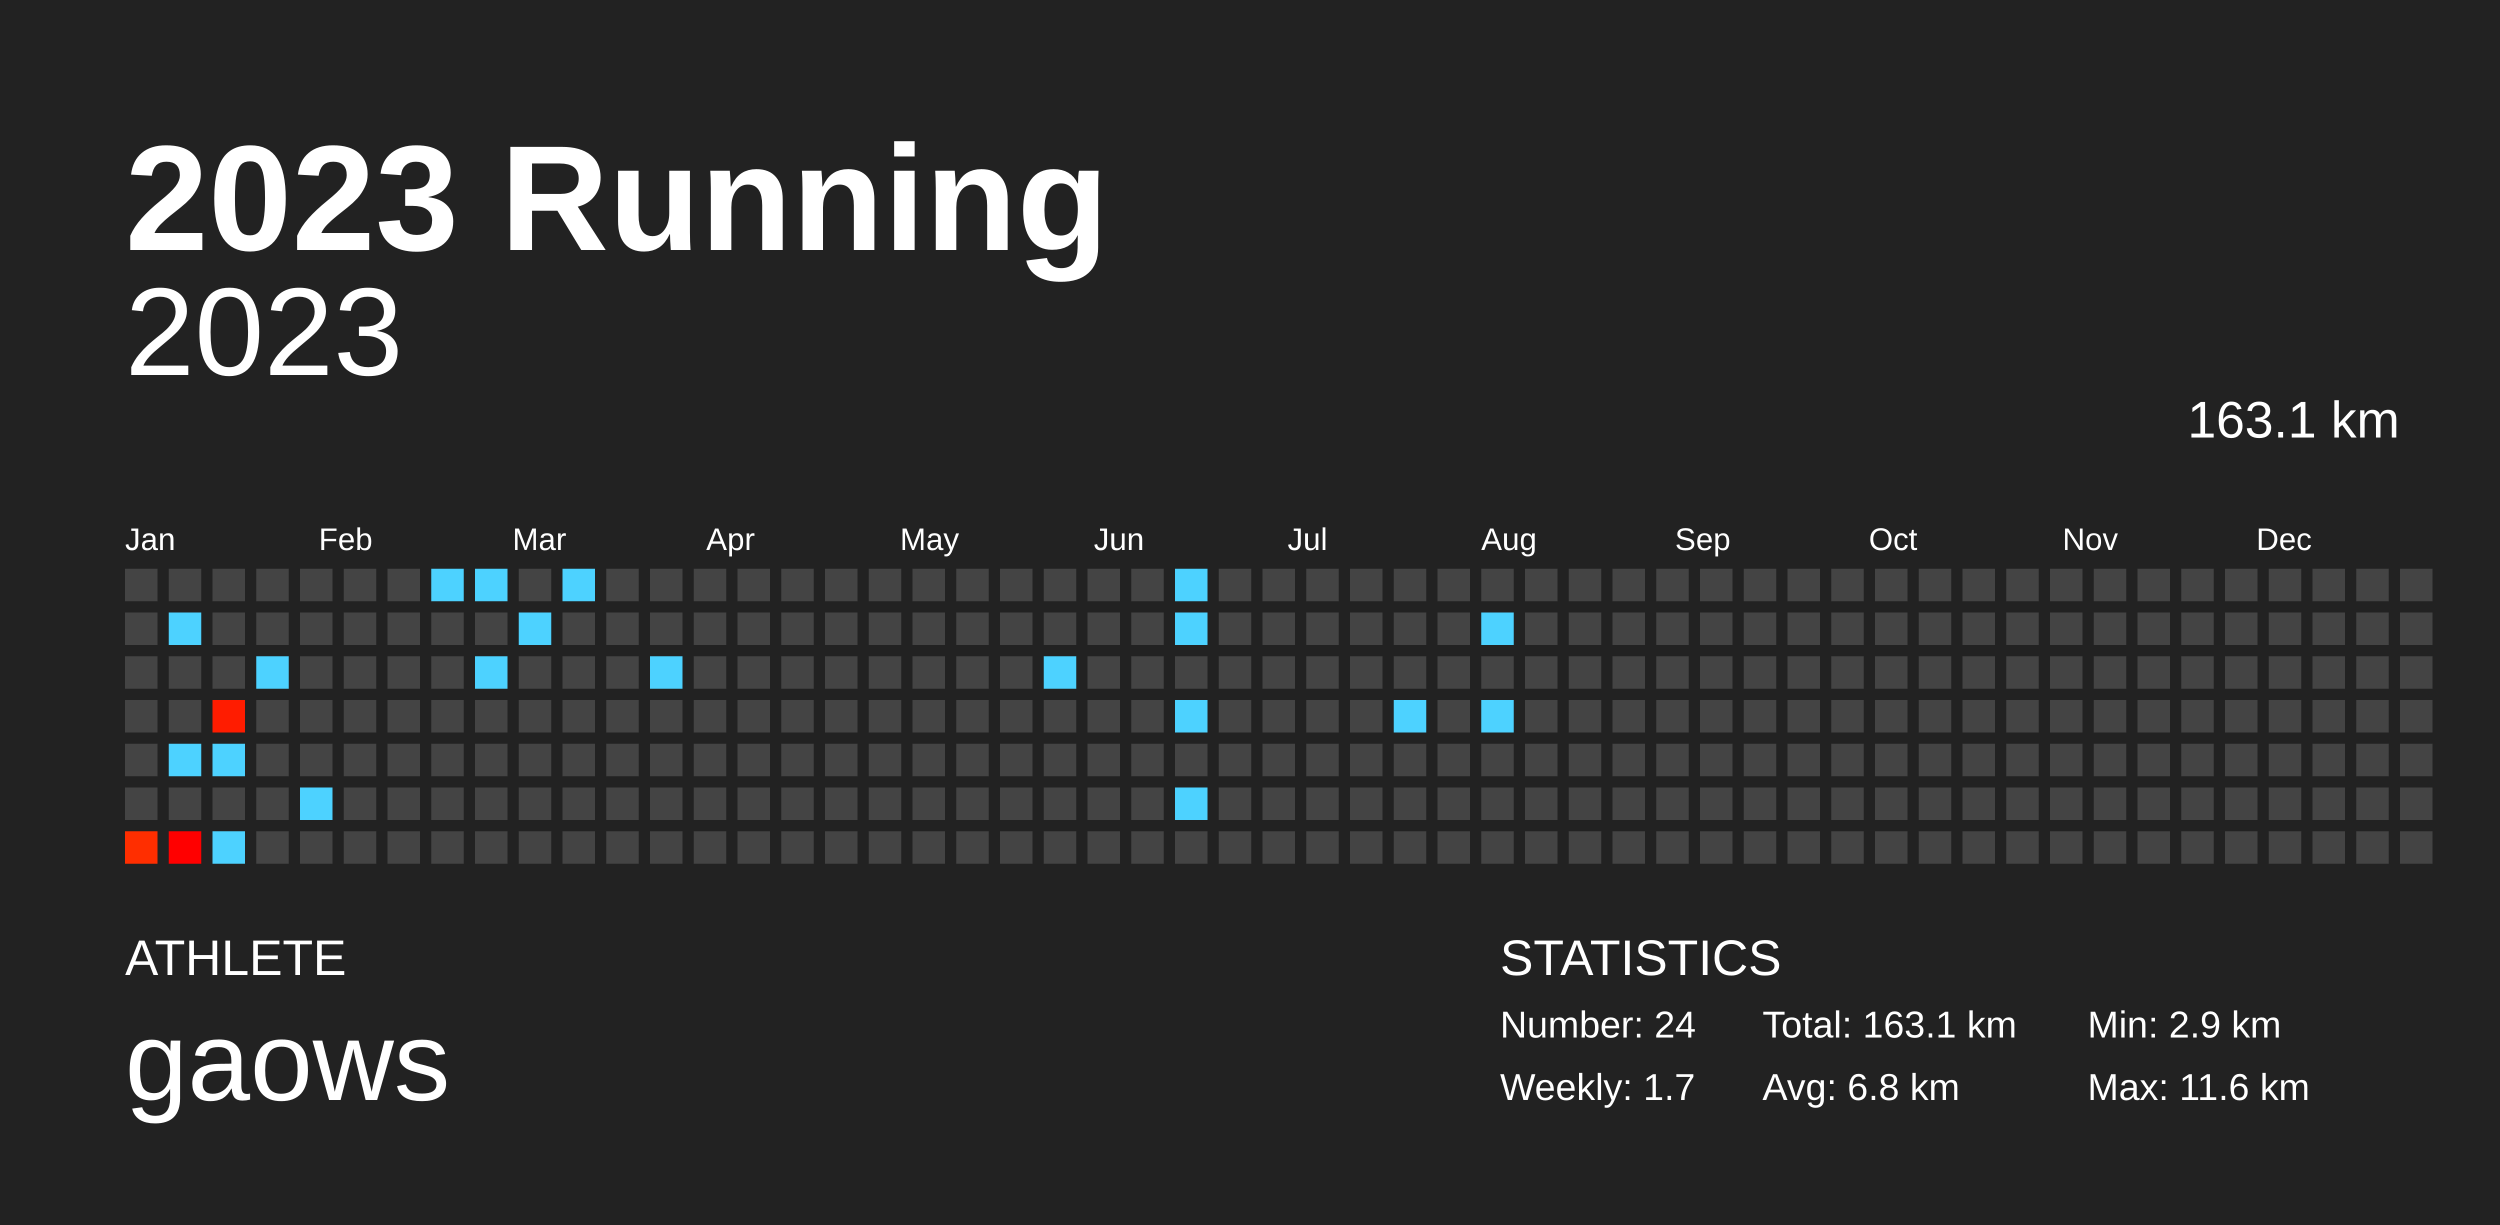
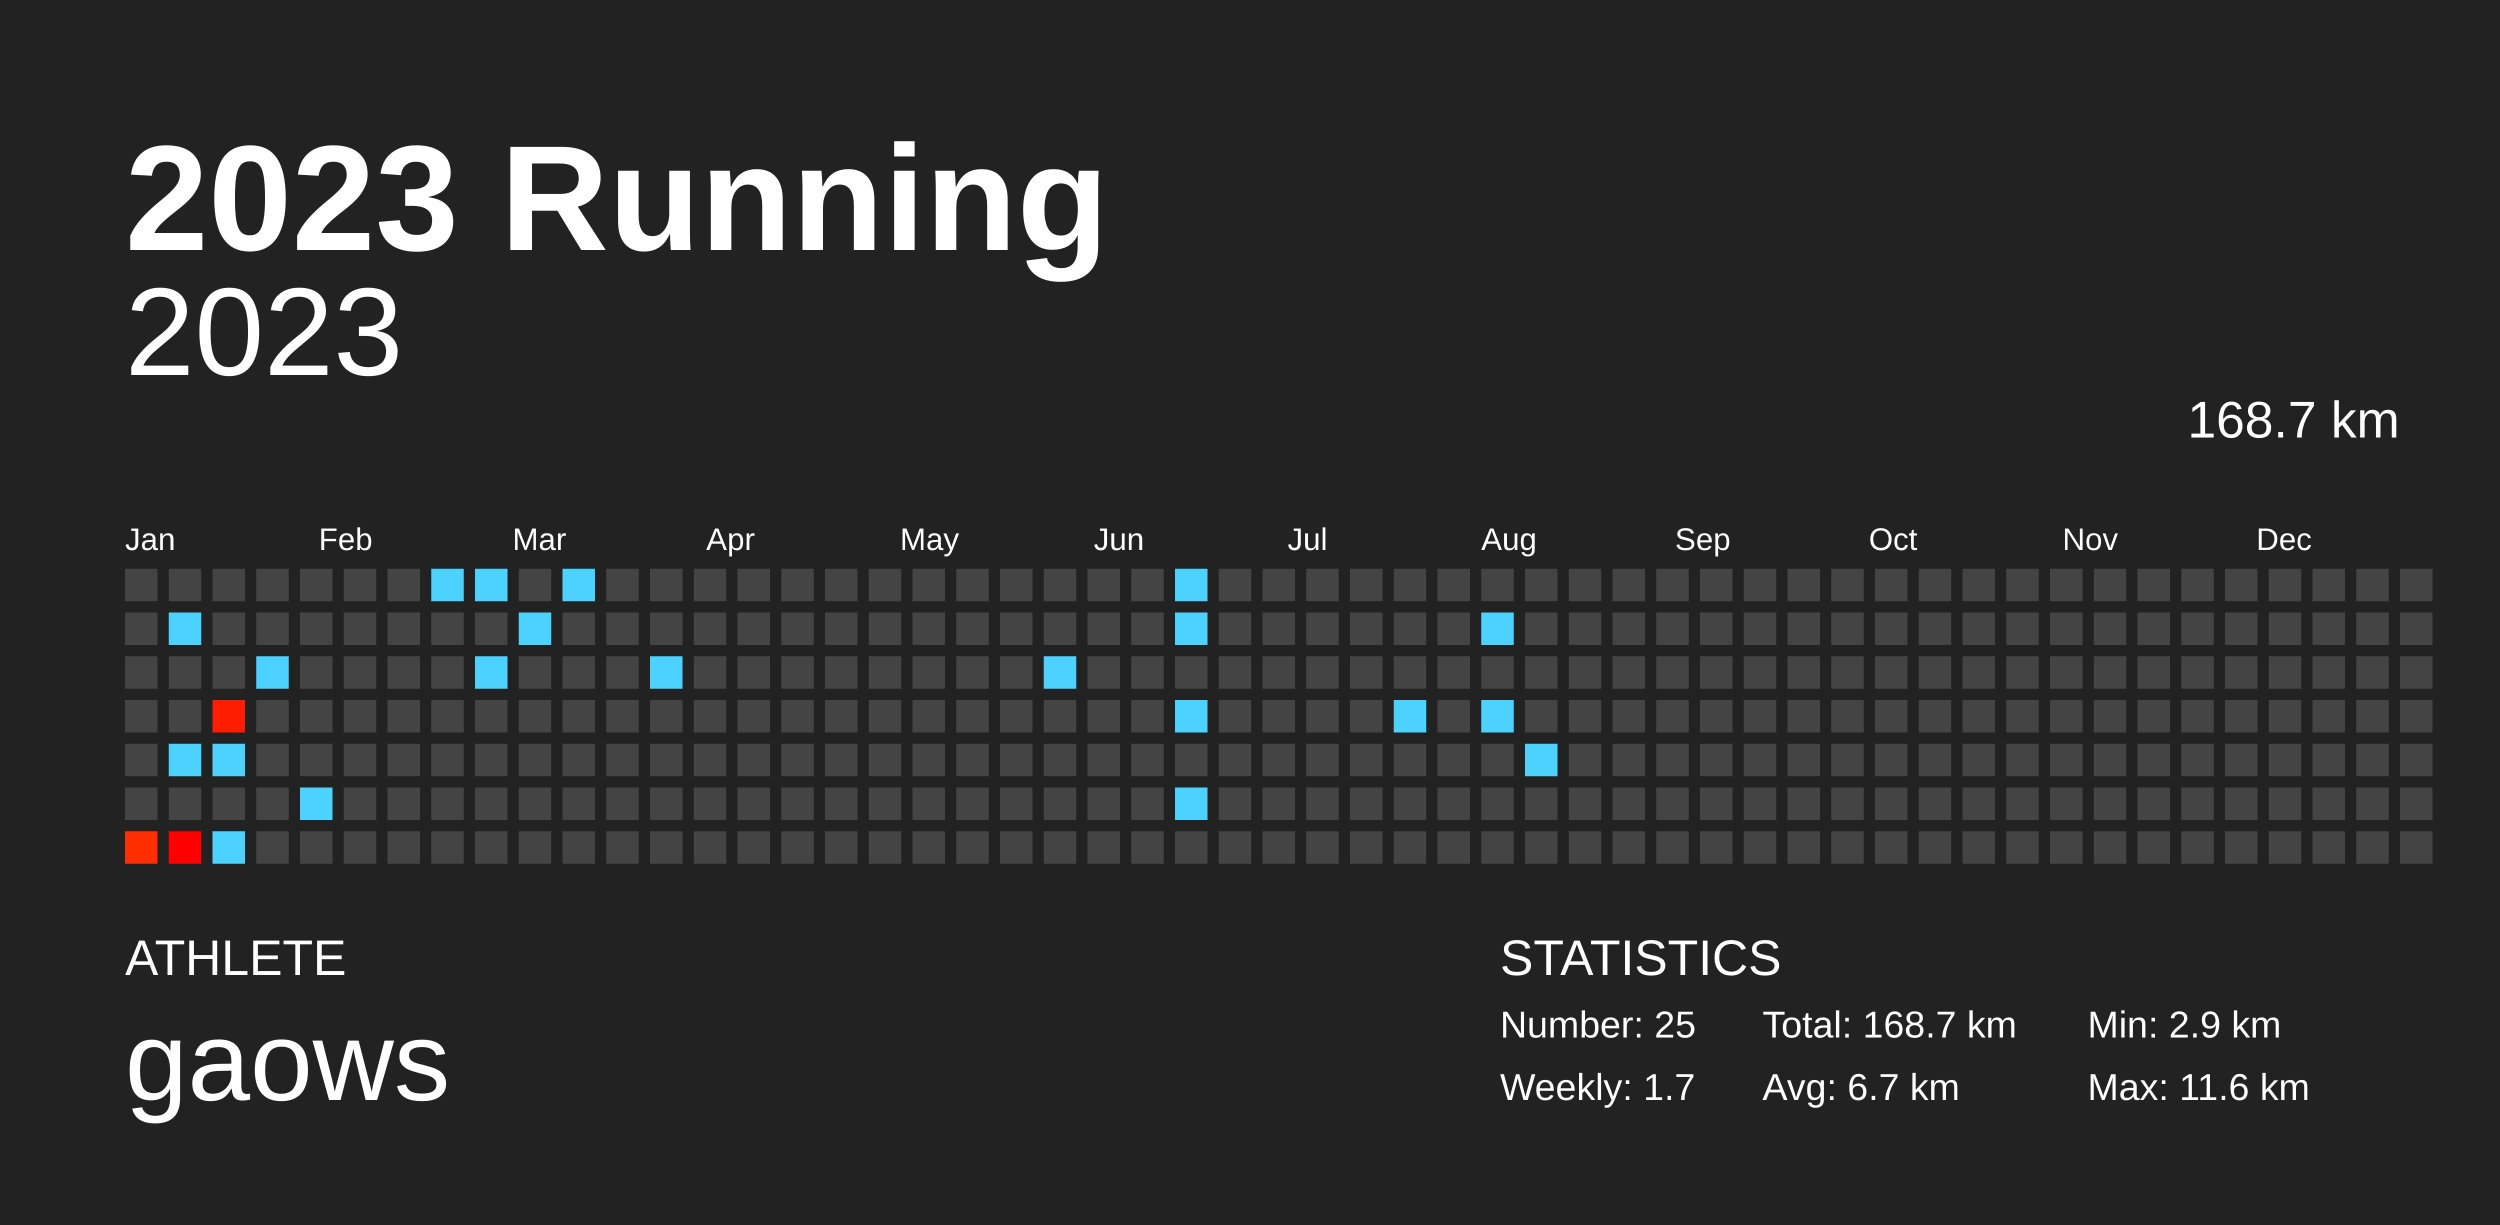
<svg xmlns="http://www.w3.org/2000/svg" baseProfile="full" height="98mm" version="1.1" viewBox="0,0,200,98" width="200mm">
  <defs />
  <rect fill="#222222" height="98" width="200" x="0" y="0" />
  <text fill="#FFFFFF" style="font-size:12px; font-family:Arial; font-weight:bold;" x="10" y="20">2023 Running</text>
  <text fill="#FFFFFF" style="font-size:4px; font-family:Arial" x="10" y="78">ATHLETE</text>
  <text fill="#FFFFFF" style="font-size:9px; font-family:Arial" x="10" y="88">gaows</text>
  <text fill="#FFFFFF" style="font-size:4px; font-family:Arial" x="120" y="78">STATISTICS</text>
-   <text fill="#FFFFFF" style="font-size:3px; font-family:Arial" x="120" y="83">Number: 24</text>
+   <text fill="#FFFFFF" style="font-size:3px; font-family:Arial" x="120" y="83">Number: 25</text>
  <text fill="#FFFFFF" style="font-size:3px; font-family:Arial" x="120" y="88">Weekly: 1.7</text>
-   <text fill="#FFFFFF" style="font-size:3px; font-family:Arial" x="141" y="83">Total: 163.1 km</text>
-   <text fill="#FFFFFF" style="font-size:3px; font-family:Arial" x="141" y="88">Avg: 6.8 km</text>
+   <text fill="#FFFFFF" style="font-size:3px; font-family:Arial" x="141" y="83">Total: 168.7 km</text>
+   <text fill="#FFFFFF" style="font-size:3px; font-family:Arial" x="141" y="88">Avg: 6.7 km</text>
  <text fill="#FFFFFF" style="font-size:3px; font-family:Arial" x="167" y="83">Min: 2.9 km</text>
  <text fill="#FFFFFF" style="font-size:3px; font-family:Arial" x="167" y="88">Max: 11.6 km</text>
  <text alignment-baseline="hanging" fill="#FFFFFF" style="font-size:10.0px; font-family:Arial;" x="10" y="30">2023</text>
-   <text alignment-baseline="hanging" fill="#FFFFFF" style="font-size:4.125px; font-family:Arial;" x="175" y="35">163.1 km</text>
+   <text alignment-baseline="hanging" fill="#FFFFFF" style="font-size:4.125px; font-family:Arial;" x="175" y="35">168.7 km</text>
  <text fill="#FFFFFF" style="font-size:2.5px; font-family:Arial" x="10.0" y="44">Jan</text>
  <text fill="#FFFFFF" style="font-size:2.5px; font-family:Arial" x="25.5" y="44">Feb</text>
  <text fill="#FFFFFF" style="font-size:2.5px; font-family:Arial" x="41.0" y="44">Mar</text>
  <text fill="#FFFFFF" style="font-size:2.5px; font-family:Arial" x="56.5" y="44">Apr</text>
  <text fill="#FFFFFF" style="font-size:2.5px; font-family:Arial" x="72.0" y="44">May</text>
  <text fill="#FFFFFF" style="font-size:2.5px; font-family:Arial" x="87.5" y="44">Jun</text>
  <text fill="#FFFFFF" style="font-size:2.5px; font-family:Arial" x="103.0" y="44">Jul</text>
  <text fill="#FFFFFF" style="font-size:2.5px; font-family:Arial" x="118.5" y="44">Aug</text>
  <text fill="#FFFFFF" style="font-size:2.5px; font-family:Arial" x="134.0" y="44">Sep</text>
  <text fill="#FFFFFF" style="font-size:2.5px; font-family:Arial" x="149.5" y="44">Oct</text>
  <text fill="#FFFFFF" style="font-size:2.5px; font-family:Arial" x="165.0" y="44">Nov</text>
  <text fill="#FFFFFF" style="font-size:2.5px; font-family:Arial" x="180.5" y="44">Dec</text>
  <rect fill="#444444" height="2.6" width="2.6" x="10.0" y="45.5" />
  <rect fill="#444444" height="2.6" width="2.6" x="10.0" y="49.0" />
  <rect fill="#444444" height="2.6" width="2.6" x="10.0" y="52.5" />
  <rect fill="#444444" height="2.6" width="2.6" x="10.0" y="56.0" />
  <rect fill="#444444" height="2.6" width="2.6" x="10.0" y="59.5" />
  <rect fill="#444444" height="2.6" width="2.6" x="10.0" y="63.0" />
  <rect fill="#ff2e00" height="2.6" width="2.6" x="10.0" y="66.5" />
  <rect fill="#444444" height="2.6" width="2.6" x="13.5" y="45.5" />
  <rect fill="#4dd2ff" height="2.6" width="2.6" x="13.5" y="49.0" />
  <rect fill="#444444" height="2.6" width="2.6" x="13.5" y="52.5" />
  <rect fill="#444444" height="2.6" width="2.6" x="13.5" y="56.0" />
  <rect fill="#4dd2ff" height="2.6" width="2.6" x="13.5" y="59.5" />
  <rect fill="#444444" height="2.6" width="2.6" x="13.5" y="63.0" />
  <rect fill="#ff0000" height="2.6" width="2.6" x="13.5" y="66.5" />
  <rect fill="#444444" height="2.6" width="2.6" x="17.0" y="45.5" />
  <rect fill="#444444" height="2.6" width="2.6" x="17.0" y="49.0" />
  <rect fill="#444444" height="2.6" width="2.6" x="17.0" y="52.5" />
  <rect fill="#ff1c00" height="2.6" width="2.6" x="17.0" y="56.0" />
  <rect fill="#4dd2ff" height="2.6" width="2.6" x="17.0" y="59.5" />
  <rect fill="#444444" height="2.6" width="2.6" x="17.0" y="63.0" />
  <rect fill="#4dd2ff" height="2.6" width="2.6" x="17.0" y="66.5" />
  <rect fill="#444444" height="2.6" width="2.6" x="20.5" y="45.5" />
  <rect fill="#444444" height="2.6" width="2.6" x="20.5" y="49.0" />
  <rect fill="#4dd2ff" height="2.6" width="2.6" x="20.5" y="52.5" />
  <rect fill="#444444" height="2.6" width="2.6" x="20.5" y="56.0" />
  <rect fill="#444444" height="2.6" width="2.6" x="20.5" y="59.5" />
  <rect fill="#444444" height="2.6" width="2.6" x="20.5" y="63.0" />
  <rect fill="#444444" height="2.6" width="2.6" x="20.5" y="66.5" />
  <rect fill="#444444" height="2.6" width="2.6" x="24.0" y="45.5" />
  <rect fill="#444444" height="2.6" width="2.6" x="24.0" y="49.0" />
  <rect fill="#444444" height="2.6" width="2.6" x="24.0" y="52.5" />
  <rect fill="#444444" height="2.6" width="2.6" x="24.0" y="56.0" />
  <rect fill="#444444" height="2.6" width="2.6" x="24.0" y="59.5" />
  <rect fill="#4dd2ff" height="2.6" width="2.6" x="24.0" y="63.0" />
  <rect fill="#444444" height="2.6" width="2.6" x="24.0" y="66.5" />
  <rect fill="#444444" height="2.6" width="2.6" x="27.5" y="45.5" />
  <rect fill="#444444" height="2.6" width="2.6" x="27.5" y="49.0" />
  <rect fill="#444444" height="2.6" width="2.6" x="27.5" y="52.5" />
  <rect fill="#444444" height="2.6" width="2.6" x="27.5" y="56.0" />
  <rect fill="#444444" height="2.6" width="2.6" x="27.5" y="59.5" />
  <rect fill="#444444" height="2.6" width="2.6" x="27.5" y="63.0" />
  <rect fill="#444444" height="2.6" width="2.6" x="27.5" y="66.5" />
  <rect fill="#444444" height="2.6" width="2.6" x="31.0" y="45.5" />
  <rect fill="#444444" height="2.6" width="2.6" x="31.0" y="49.0" />
  <rect fill="#444444" height="2.6" width="2.6" x="31.0" y="52.5" />
  <rect fill="#444444" height="2.6" width="2.6" x="31.0" y="56.0" />
  <rect fill="#444444" height="2.6" width="2.6" x="31.0" y="59.5" />
  <rect fill="#444444" height="2.6" width="2.6" x="31.0" y="63.0" />
  <rect fill="#444444" height="2.6" width="2.6" x="31.0" y="66.5" />
  <rect fill="#4dd2ff" height="2.6" width="2.6" x="34.5" y="45.5" />
  <rect fill="#444444" height="2.6" width="2.6" x="34.5" y="49.0" />
  <rect fill="#444444" height="2.6" width="2.6" x="34.5" y="52.5" />
  <rect fill="#444444" height="2.6" width="2.6" x="34.5" y="56.0" />
  <rect fill="#444444" height="2.6" width="2.6" x="34.5" y="59.5" />
  <rect fill="#444444" height="2.6" width="2.6" x="34.5" y="63.0" />
  <rect fill="#444444" height="2.6" width="2.6" x="34.5" y="66.5" />
  <rect fill="#4dd2ff" height="2.6" width="2.6" x="38.0" y="45.5" />
  <rect fill="#444444" height="2.6" width="2.6" x="38.0" y="49.0" />
  <rect fill="#4dd2ff" height="2.6" width="2.6" x="38.0" y="52.5" />
  <rect fill="#444444" height="2.6" width="2.6" x="38.0" y="56.0" />
  <rect fill="#444444" height="2.6" width="2.6" x="38.0" y="59.5" />
  <rect fill="#444444" height="2.6" width="2.6" x="38.0" y="63.0" />
  <rect fill="#444444" height="2.6" width="2.6" x="38.0" y="66.5" />
  <rect fill="#444444" height="2.6" width="2.6" x="41.5" y="45.5" />
  <rect fill="#4dd2ff" height="2.6" width="2.6" x="41.5" y="49.0" />
  <rect fill="#444444" height="2.6" width="2.6" x="41.5" y="52.5" />
  <rect fill="#444444" height="2.6" width="2.6" x="41.5" y="56.0" />
  <rect fill="#444444" height="2.6" width="2.6" x="41.5" y="59.5" />
  <rect fill="#444444" height="2.6" width="2.6" x="41.5" y="63.0" />
  <rect fill="#444444" height="2.6" width="2.6" x="41.5" y="66.5" />
  <rect fill="#4dd2ff" height="2.6" width="2.6" x="45.0" y="45.5" />
  <rect fill="#444444" height="2.6" width="2.6" x="45.0" y="49.0" />
  <rect fill="#444444" height="2.6" width="2.6" x="45.0" y="52.5" />
  <rect fill="#444444" height="2.6" width="2.6" x="45.0" y="56.0" />
  <rect fill="#444444" height="2.6" width="2.6" x="45.0" y="59.5" />
  <rect fill="#444444" height="2.6" width="2.6" x="45.0" y="63.0" />
  <rect fill="#444444" height="2.6" width="2.6" x="45.0" y="66.5" />
  <rect fill="#444444" height="2.6" width="2.6" x="48.5" y="45.5" />
  <rect fill="#444444" height="2.6" width="2.6" x="48.5" y="49.0" />
  <rect fill="#444444" height="2.6" width="2.6" x="48.5" y="52.5" />
  <rect fill="#444444" height="2.6" width="2.6" x="48.5" y="56.0" />
  <rect fill="#444444" height="2.6" width="2.6" x="48.5" y="59.5" />
  <rect fill="#444444" height="2.6" width="2.6" x="48.5" y="63.0" />
  <rect fill="#444444" height="2.6" width="2.6" x="48.5" y="66.5" />
  <rect fill="#444444" height="2.6" width="2.6" x="52.0" y="45.5" />
  <rect fill="#444444" height="2.6" width="2.6" x="52.0" y="49.0" />
  <rect fill="#4dd2ff" height="2.6" width="2.6" x="52.0" y="52.5" />
  <rect fill="#444444" height="2.6" width="2.6" x="52.0" y="56.0" />
  <rect fill="#444444" height="2.6" width="2.6" x="52.0" y="59.5" />
  <rect fill="#444444" height="2.6" width="2.6" x="52.0" y="63.0" />
  <rect fill="#444444" height="2.6" width="2.6" x="52.0" y="66.5" />
  <rect fill="#444444" height="2.6" width="2.6" x="55.5" y="45.5" />
  <rect fill="#444444" height="2.6" width="2.6" x="55.5" y="49.0" />
  <rect fill="#444444" height="2.6" width="2.6" x="55.5" y="52.5" />
  <rect fill="#444444" height="2.6" width="2.6" x="55.5" y="56.0" />
  <rect fill="#444444" height="2.6" width="2.6" x="55.5" y="59.5" />
  <rect fill="#444444" height="2.6" width="2.6" x="55.5" y="63.0" />
  <rect fill="#444444" height="2.6" width="2.6" x="55.5" y="66.5" />
  <rect fill="#444444" height="2.6" width="2.6" x="59.0" y="45.5" />
  <rect fill="#444444" height="2.6" width="2.6" x="59.0" y="49.0" />
  <rect fill="#444444" height="2.6" width="2.6" x="59.0" y="52.5" />
  <rect fill="#444444" height="2.6" width="2.6" x="59.0" y="56.0" />
  <rect fill="#444444" height="2.6" width="2.6" x="59.0" y="59.5" />
  <rect fill="#444444" height="2.6" width="2.6" x="59.0" y="63.0" />
  <rect fill="#444444" height="2.6" width="2.6" x="59.0" y="66.5" />
  <rect fill="#444444" height="2.6" width="2.6" x="62.5" y="45.5" />
  <rect fill="#444444" height="2.6" width="2.6" x="62.5" y="49.0" />
  <rect fill="#444444" height="2.6" width="2.6" x="62.5" y="52.5" />
  <rect fill="#444444" height="2.6" width="2.6" x="62.5" y="56.0" />
  <rect fill="#444444" height="2.6" width="2.6" x="62.5" y="59.5" />
  <rect fill="#444444" height="2.6" width="2.6" x="62.5" y="63.0" />
  <rect fill="#444444" height="2.6" width="2.6" x="62.5" y="66.5" />
  <rect fill="#444444" height="2.6" width="2.6" x="66.0" y="45.5" />
  <rect fill="#444444" height="2.6" width="2.6" x="66.0" y="49.0" />
  <rect fill="#444444" height="2.6" width="2.6" x="66.0" y="52.5" />
  <rect fill="#444444" height="2.6" width="2.6" x="66.0" y="56.0" />
  <rect fill="#444444" height="2.6" width="2.6" x="66.0" y="59.5" />
  <rect fill="#444444" height="2.6" width="2.6" x="66.0" y="63.0" />
  <rect fill="#444444" height="2.6" width="2.6" x="66.0" y="66.5" />
  <rect fill="#444444" height="2.6" width="2.6" x="69.5" y="45.5" />
  <rect fill="#444444" height="2.6" width="2.6" x="69.5" y="49.0" />
  <rect fill="#444444" height="2.6" width="2.6" x="69.5" y="52.5" />
  <rect fill="#444444" height="2.6" width="2.6" x="69.5" y="56.0" />
  <rect fill="#444444" height="2.6" width="2.6" x="69.5" y="59.5" />
  <rect fill="#444444" height="2.6" width="2.6" x="69.5" y="63.0" />
  <rect fill="#444444" height="2.6" width="2.6" x="69.5" y="66.5" />
  <rect fill="#444444" height="2.6" width="2.6" x="73.0" y="45.5" />
  <rect fill="#444444" height="2.6" width="2.6" x="73.0" y="49.0" />
  <rect fill="#444444" height="2.6" width="2.6" x="73.0" y="52.5" />
  <rect fill="#444444" height="2.6" width="2.6" x="73.0" y="56.0" />
  <rect fill="#444444" height="2.6" width="2.6" x="73.0" y="59.5" />
  <rect fill="#444444" height="2.6" width="2.6" x="73.0" y="63.0" />
  <rect fill="#444444" height="2.6" width="2.6" x="73.0" y="66.5" />
  <rect fill="#444444" height="2.6" width="2.6" x="76.5" y="45.5" />
  <rect fill="#444444" height="2.6" width="2.6" x="76.5" y="49.0" />
  <rect fill="#444444" height="2.6" width="2.6" x="76.5" y="52.5" />
  <rect fill="#444444" height="2.6" width="2.6" x="76.5" y="56.0" />
  <rect fill="#444444" height="2.6" width="2.6" x="76.5" y="59.5" />
  <rect fill="#444444" height="2.6" width="2.6" x="76.5" y="63.0" />
  <rect fill="#444444" height="2.6" width="2.6" x="76.5" y="66.5" />
  <rect fill="#444444" height="2.6" width="2.6" x="80.0" y="45.5" />
  <rect fill="#444444" height="2.6" width="2.6" x="80.0" y="49.0" />
  <rect fill="#444444" height="2.6" width="2.6" x="80.0" y="52.5" />
  <rect fill="#444444" height="2.6" width="2.6" x="80.0" y="56.0" />
  <rect fill="#444444" height="2.6" width="2.6" x="80.0" y="59.5" />
  <rect fill="#444444" height="2.6" width="2.6" x="80.0" y="63.0" />
  <rect fill="#444444" height="2.6" width="2.6" x="80.0" y="66.5" />
  <rect fill="#444444" height="2.6" width="2.6" x="83.5" y="45.5" />
  <rect fill="#444444" height="2.6" width="2.6" x="83.5" y="49.0" />
  <rect fill="#4dd2ff" height="2.6" width="2.6" x="83.5" y="52.5" />
  <rect fill="#444444" height="2.6" width="2.6" x="83.5" y="56.0" />
  <rect fill="#444444" height="2.6" width="2.6" x="83.5" y="59.5" />
  <rect fill="#444444" height="2.6" width="2.6" x="83.5" y="63.0" />
  <rect fill="#444444" height="2.6" width="2.6" x="83.5" y="66.5" />
  <rect fill="#444444" height="2.6" width="2.6" x="87.0" y="45.5" />
  <rect fill="#444444" height="2.6" width="2.6" x="87.0" y="49.0" />
  <rect fill="#444444" height="2.6" width="2.6" x="87.0" y="52.5" />
  <rect fill="#444444" height="2.6" width="2.6" x="87.0" y="56.0" />
  <rect fill="#444444" height="2.6" width="2.6" x="87.0" y="59.5" />
  <rect fill="#444444" height="2.6" width="2.6" x="87.0" y="63.0" />
  <rect fill="#444444" height="2.6" width="2.6" x="87.0" y="66.5" />
  <rect fill="#444444" height="2.6" width="2.6" x="90.5" y="45.5" />
  <rect fill="#444444" height="2.6" width="2.6" x="90.5" y="49.0" />
  <rect fill="#444444" height="2.6" width="2.6" x="90.5" y="52.5" />
  <rect fill="#444444" height="2.6" width="2.6" x="90.5" y="56.0" />
  <rect fill="#444444" height="2.6" width="2.6" x="90.5" y="59.5" />
  <rect fill="#444444" height="2.6" width="2.6" x="90.5" y="63.0" />
  <rect fill="#444444" height="2.6" width="2.6" x="90.5" y="66.5" />
  <rect fill="#4dd2ff" height="2.6" width="2.6" x="94.0" y="45.5" />
  <rect fill="#4dd2ff" height="2.6" width="2.6" x="94.0" y="49.0" />
  <rect fill="#444444" height="2.6" width="2.6" x="94.0" y="52.5" />
  <rect fill="#4dd2ff" height="2.6" width="2.6" x="94.0" y="56.0" />
  <rect fill="#444444" height="2.6" width="2.6" x="94.0" y="59.5" />
  <rect fill="#4dd2ff" height="2.6" width="2.6" x="94.0" y="63.0" />
  <rect fill="#444444" height="2.6" width="2.6" x="94.0" y="66.5" />
  <rect fill="#444444" height="2.6" width="2.6" x="97.5" y="45.5" />
  <rect fill="#444444" height="2.6" width="2.6" x="97.5" y="49.0" />
  <rect fill="#444444" height="2.6" width="2.6" x="97.5" y="52.5" />
  <rect fill="#444444" height="2.6" width="2.6" x="97.5" y="56.0" />
  <rect fill="#444444" height="2.6" width="2.6" x="97.5" y="59.5" />
  <rect fill="#444444" height="2.6" width="2.6" x="97.5" y="63.0" />
  <rect fill="#444444" height="2.6" width="2.6" x="97.5" y="66.5" />
  <rect fill="#444444" height="2.6" width="2.6" x="101.0" y="45.5" />
  <rect fill="#444444" height="2.6" width="2.6" x="101.0" y="49.0" />
  <rect fill="#444444" height="2.6" width="2.6" x="101.0" y="52.5" />
  <rect fill="#444444" height="2.6" width="2.6" x="101.0" y="56.0" />
  <rect fill="#444444" height="2.6" width="2.6" x="101.0" y="59.5" />
  <rect fill="#444444" height="2.6" width="2.6" x="101.0" y="63.0" />
  <rect fill="#444444" height="2.6" width="2.6" x="101.0" y="66.5" />
  <rect fill="#444444" height="2.6" width="2.6" x="104.5" y="45.5" />
  <rect fill="#444444" height="2.6" width="2.6" x="104.5" y="49.0" />
  <rect fill="#444444" height="2.6" width="2.6" x="104.5" y="52.5" />
  <rect fill="#444444" height="2.6" width="2.6" x="104.5" y="56.0" />
  <rect fill="#444444" height="2.6" width="2.6" x="104.5" y="59.5" />
  <rect fill="#444444" height="2.6" width="2.6" x="104.5" y="63.0" />
  <rect fill="#444444" height="2.6" width="2.6" x="104.5" y="66.5" />
  <rect fill="#444444" height="2.6" width="2.6" x="108.0" y="45.5" />
  <rect fill="#444444" height="2.6" width="2.6" x="108.0" y="49.0" />
  <rect fill="#444444" height="2.6" width="2.6" x="108.0" y="52.5" />
  <rect fill="#444444" height="2.6" width="2.6" x="108.0" y="56.0" />
  <rect fill="#444444" height="2.6" width="2.6" x="108.0" y="59.5" />
  <rect fill="#444444" height="2.6" width="2.6" x="108.0" y="63.0" />
  <rect fill="#444444" height="2.6" width="2.6" x="108.0" y="66.5" />
  <rect fill="#444444" height="2.6" width="2.6" x="111.5" y="45.5" />
  <rect fill="#444444" height="2.6" width="2.6" x="111.5" y="49.0" />
  <rect fill="#444444" height="2.6" width="2.6" x="111.5" y="52.5" />
  <rect fill="#4dd2ff" height="2.6" width="2.6" x="111.5" y="56.0" />
  <rect fill="#444444" height="2.6" width="2.6" x="111.5" y="59.5" />
  <rect fill="#444444" height="2.6" width="2.6" x="111.5" y="63.0" />
  <rect fill="#444444" height="2.6" width="2.6" x="111.5" y="66.5" />
  <rect fill="#444444" height="2.6" width="2.6" x="115.0" y="45.5" />
  <rect fill="#444444" height="2.6" width="2.6" x="115.0" y="49.0" />
  <rect fill="#444444" height="2.6" width="2.6" x="115.0" y="52.5" />
  <rect fill="#444444" height="2.6" width="2.6" x="115.0" y="56.0" />
  <rect fill="#444444" height="2.6" width="2.6" x="115.0" y="59.5" />
  <rect fill="#444444" height="2.6" width="2.6" x="115.0" y="63.0" />
  <rect fill="#444444" height="2.6" width="2.6" x="115.0" y="66.5" />
  <rect fill="#444444" height="2.6" width="2.6" x="118.5" y="45.5" />
  <rect fill="#4dd2ff" height="2.6" width="2.6" x="118.5" y="49.0" />
  <rect fill="#444444" height="2.6" width="2.6" x="118.5" y="52.5" />
  <rect fill="#4dd2ff" height="2.6" width="2.6" x="118.5" y="56.0" />
  <rect fill="#444444" height="2.6" width="2.6" x="118.5" y="59.5" />
  <rect fill="#444444" height="2.6" width="2.6" x="118.5" y="63.0" />
  <rect fill="#444444" height="2.6" width="2.6" x="118.5" y="66.5" />
  <rect fill="#444444" height="2.6" width="2.6" x="122.0" y="45.5" />
  <rect fill="#444444" height="2.6" width="2.6" x="122.0" y="49.0" />
  <rect fill="#444444" height="2.6" width="2.6" x="122.0" y="52.5" />
  <rect fill="#444444" height="2.6" width="2.6" x="122.0" y="56.0" />
-   <rect fill="#444444" height="2.6" width="2.6" x="122.0" y="59.5" />
+   <rect fill="#4dd2ff" height="2.6" width="2.6" x="122.0" y="59.5" />
  <rect fill="#444444" height="2.6" width="2.6" x="122.0" y="63.0" />
  <rect fill="#444444" height="2.6" width="2.6" x="122.0" y="66.5" />
  <rect fill="#444444" height="2.6" width="2.6" x="125.5" y="45.5" />
  <rect fill="#444444" height="2.6" width="2.6" x="125.5" y="49.0" />
  <rect fill="#444444" height="2.6" width="2.6" x="125.5" y="52.5" />
  <rect fill="#444444" height="2.6" width="2.6" x="125.5" y="56.0" />
  <rect fill="#444444" height="2.6" width="2.6" x="125.5" y="59.5" />
  <rect fill="#444444" height="2.6" width="2.6" x="125.5" y="63.0" />
  <rect fill="#444444" height="2.6" width="2.6" x="125.5" y="66.5" />
  <rect fill="#444444" height="2.6" width="2.6" x="129.0" y="45.5" />
  <rect fill="#444444" height="2.6" width="2.6" x="129.0" y="49.0" />
  <rect fill="#444444" height="2.6" width="2.6" x="129.0" y="52.5" />
  <rect fill="#444444" height="2.6" width="2.6" x="129.0" y="56.0" />
  <rect fill="#444444" height="2.6" width="2.6" x="129.0" y="59.5" />
  <rect fill="#444444" height="2.6" width="2.6" x="129.0" y="63.0" />
  <rect fill="#444444" height="2.6" width="2.6" x="129.0" y="66.5" />
  <rect fill="#444444" height="2.6" width="2.6" x="132.5" y="45.5" />
  <rect fill="#444444" height="2.6" width="2.6" x="132.5" y="49.0" />
  <rect fill="#444444" height="2.6" width="2.6" x="132.5" y="52.5" />
  <rect fill="#444444" height="2.6" width="2.6" x="132.5" y="56.0" />
  <rect fill="#444444" height="2.6" width="2.6" x="132.5" y="59.5" />
  <rect fill="#444444" height="2.6" width="2.6" x="132.5" y="63.0" />
  <rect fill="#444444" height="2.6" width="2.6" x="132.5" y="66.5" />
  <rect fill="#444444" height="2.6" width="2.6" x="136.0" y="45.5" />
  <rect fill="#444444" height="2.6" width="2.6" x="136.0" y="49.0" />
  <rect fill="#444444" height="2.6" width="2.6" x="136.0" y="52.5" />
  <rect fill="#444444" height="2.6" width="2.6" x="136.0" y="56.0" />
  <rect fill="#444444" height="2.6" width="2.6" x="136.0" y="59.5" />
  <rect fill="#444444" height="2.6" width="2.6" x="136.0" y="63.0" />
  <rect fill="#444444" height="2.6" width="2.6" x="136.0" y="66.5" />
  <rect fill="#444444" height="2.6" width="2.6" x="139.5" y="45.5" />
  <rect fill="#444444" height="2.6" width="2.6" x="139.5" y="49.0" />
  <rect fill="#444444" height="2.6" width="2.6" x="139.5" y="52.5" />
  <rect fill="#444444" height="2.6" width="2.6" x="139.5" y="56.0" />
  <rect fill="#444444" height="2.6" width="2.6" x="139.5" y="59.5" />
  <rect fill="#444444" height="2.6" width="2.6" x="139.5" y="63.0" />
  <rect fill="#444444" height="2.6" width="2.6" x="139.5" y="66.5" />
  <rect fill="#444444" height="2.6" width="2.6" x="143.0" y="45.5" />
  <rect fill="#444444" height="2.6" width="2.6" x="143.0" y="49.0" />
  <rect fill="#444444" height="2.6" width="2.6" x="143.0" y="52.5" />
  <rect fill="#444444" height="2.6" width="2.6" x="143.0" y="56.0" />
  <rect fill="#444444" height="2.6" width="2.6" x="143.0" y="59.5" />
  <rect fill="#444444" height="2.6" width="2.6" x="143.0" y="63.0" />
  <rect fill="#444444" height="2.6" width="2.6" x="143.0" y="66.5" />
  <rect fill="#444444" height="2.6" width="2.6" x="146.5" y="45.5" />
  <rect fill="#444444" height="2.6" width="2.6" x="146.5" y="49.0" />
  <rect fill="#444444" height="2.6" width="2.6" x="146.5" y="52.5" />
  <rect fill="#444444" height="2.6" width="2.6" x="146.5" y="56.0" />
  <rect fill="#444444" height="2.6" width="2.6" x="146.5" y="59.5" />
  <rect fill="#444444" height="2.6" width="2.6" x="146.5" y="63.0" />
  <rect fill="#444444" height="2.6" width="2.6" x="146.5" y="66.5" />
  <rect fill="#444444" height="2.6" width="2.6" x="150.0" y="45.5" />
  <rect fill="#444444" height="2.6" width="2.6" x="150.0" y="49.0" />
  <rect fill="#444444" height="2.6" width="2.6" x="150.0" y="52.5" />
  <rect fill="#444444" height="2.6" width="2.6" x="150.0" y="56.0" />
  <rect fill="#444444" height="2.6" width="2.6" x="150.0" y="59.5" />
  <rect fill="#444444" height="2.6" width="2.6" x="150.0" y="63.0" />
  <rect fill="#444444" height="2.6" width="2.6" x="150.0" y="66.5" />
  <rect fill="#444444" height="2.6" width="2.6" x="153.5" y="45.5" />
  <rect fill="#444444" height="2.6" width="2.6" x="153.5" y="49.0" />
  <rect fill="#444444" height="2.6" width="2.6" x="153.5" y="52.5" />
  <rect fill="#444444" height="2.6" width="2.6" x="153.5" y="56.0" />
  <rect fill="#444444" height="2.6" width="2.6" x="153.5" y="59.5" />
  <rect fill="#444444" height="2.6" width="2.6" x="153.5" y="63.0" />
  <rect fill="#444444" height="2.6" width="2.6" x="153.5" y="66.5" />
  <rect fill="#444444" height="2.6" width="2.6" x="157.0" y="45.5" />
  <rect fill="#444444" height="2.6" width="2.6" x="157.0" y="49.0" />
  <rect fill="#444444" height="2.6" width="2.6" x="157.0" y="52.5" />
  <rect fill="#444444" height="2.6" width="2.6" x="157.0" y="56.0" />
  <rect fill="#444444" height="2.6" width="2.6" x="157.0" y="59.5" />
  <rect fill="#444444" height="2.6" width="2.6" x="157.0" y="63.0" />
  <rect fill="#444444" height="2.6" width="2.6" x="157.0" y="66.5" />
  <rect fill="#444444" height="2.6" width="2.6" x="160.5" y="45.5" />
  <rect fill="#444444" height="2.6" width="2.6" x="160.5" y="49.0" />
  <rect fill="#444444" height="2.6" width="2.6" x="160.5" y="52.5" />
  <rect fill="#444444" height="2.6" width="2.6" x="160.5" y="56.0" />
  <rect fill="#444444" height="2.6" width="2.6" x="160.5" y="59.5" />
  <rect fill="#444444" height="2.6" width="2.6" x="160.5" y="63.0" />
  <rect fill="#444444" height="2.6" width="2.6" x="160.5" y="66.5" />
  <rect fill="#444444" height="2.6" width="2.6" x="164.0" y="45.5" />
  <rect fill="#444444" height="2.6" width="2.6" x="164.0" y="49.0" />
  <rect fill="#444444" height="2.6" width="2.6" x="164.0" y="52.5" />
  <rect fill="#444444" height="2.6" width="2.6" x="164.0" y="56.0" />
  <rect fill="#444444" height="2.6" width="2.6" x="164.0" y="59.5" />
  <rect fill="#444444" height="2.6" width="2.6" x="164.0" y="63.0" />
  <rect fill="#444444" height="2.6" width="2.6" x="164.0" y="66.5" />
  <rect fill="#444444" height="2.6" width="2.6" x="167.5" y="45.5" />
  <rect fill="#444444" height="2.6" width="2.6" x="167.5" y="49.0" />
  <rect fill="#444444" height="2.6" width="2.6" x="167.5" y="52.5" />
  <rect fill="#444444" height="2.6" width="2.6" x="167.5" y="56.0" />
  <rect fill="#444444" height="2.6" width="2.6" x="167.5" y="59.5" />
  <rect fill="#444444" height="2.6" width="2.6" x="167.5" y="63.0" />
  <rect fill="#444444" height="2.6" width="2.6" x="167.5" y="66.5" />
  <rect fill="#444444" height="2.6" width="2.6" x="171.0" y="45.5" />
  <rect fill="#444444" height="2.6" width="2.6" x="171.0" y="49.0" />
  <rect fill="#444444" height="2.6" width="2.6" x="171.0" y="52.5" />
  <rect fill="#444444" height="2.6" width="2.6" x="171.0" y="56.0" />
  <rect fill="#444444" height="2.6" width="2.6" x="171.0" y="59.5" />
  <rect fill="#444444" height="2.6" width="2.6" x="171.0" y="63.0" />
  <rect fill="#444444" height="2.6" width="2.6" x="171.0" y="66.5" />
  <rect fill="#444444" height="2.6" width="2.6" x="174.5" y="45.5" />
  <rect fill="#444444" height="2.6" width="2.6" x="174.5" y="49.0" />
  <rect fill="#444444" height="2.6" width="2.6" x="174.5" y="52.5" />
  <rect fill="#444444" height="2.6" width="2.6" x="174.5" y="56.0" />
  <rect fill="#444444" height="2.6" width="2.6" x="174.5" y="59.5" />
  <rect fill="#444444" height="2.6" width="2.6" x="174.5" y="63.0" />
  <rect fill="#444444" height="2.6" width="2.6" x="174.5" y="66.5" />
  <rect fill="#444444" height="2.6" width="2.6" x="178.0" y="45.5" />
  <rect fill="#444444" height="2.6" width="2.6" x="178.0" y="49.0" />
  <rect fill="#444444" height="2.6" width="2.6" x="178.0" y="52.5" />
  <rect fill="#444444" height="2.6" width="2.6" x="178.0" y="56.0" />
  <rect fill="#444444" height="2.6" width="2.6" x="178.0" y="59.5" />
  <rect fill="#444444" height="2.6" width="2.6" x="178.0" y="63.0" />
  <rect fill="#444444" height="2.6" width="2.6" x="178.0" y="66.5" />
  <rect fill="#444444" height="2.6" width="2.6" x="181.5" y="45.5" />
  <rect fill="#444444" height="2.6" width="2.6" x="181.5" y="49.0" />
  <rect fill="#444444" height="2.6" width="2.6" x="181.5" y="52.5" />
  <rect fill="#444444" height="2.6" width="2.6" x="181.5" y="56.0" />
  <rect fill="#444444" height="2.6" width="2.6" x="181.5" y="59.5" />
  <rect fill="#444444" height="2.6" width="2.6" x="181.5" y="63.0" />
  <rect fill="#444444" height="2.6" width="2.6" x="181.5" y="66.5" />
  <rect fill="#444444" height="2.6" width="2.6" x="185.0" y="45.5" />
  <rect fill="#444444" height="2.6" width="2.6" x="185.0" y="49.0" />
  <rect fill="#444444" height="2.6" width="2.6" x="185.0" y="52.5" />
  <rect fill="#444444" height="2.6" width="2.6" x="185.0" y="56.0" />
  <rect fill="#444444" height="2.6" width="2.6" x="185.0" y="59.5" />
  <rect fill="#444444" height="2.6" width="2.6" x="185.0" y="63.0" />
  <rect fill="#444444" height="2.6" width="2.6" x="185.0" y="66.5" />
  <rect fill="#444444" height="2.6" width="2.6" x="188.5" y="45.5" />
  <rect fill="#444444" height="2.6" width="2.6" x="188.5" y="49.0" />
  <rect fill="#444444" height="2.6" width="2.6" x="188.5" y="52.5" />
  <rect fill="#444444" height="2.6" width="2.6" x="188.5" y="56.0" />
  <rect fill="#444444" height="2.6" width="2.6" x="188.5" y="59.5" />
  <rect fill="#444444" height="2.6" width="2.6" x="188.5" y="63.0" />
  <rect fill="#444444" height="2.6" width="2.6" x="188.5" y="66.5" />
  <rect fill="#444444" height="2.6" width="2.6" x="192.0" y="45.5" />
  <rect fill="#444444" height="2.6" width="2.6" x="192.0" y="49.0" />
  <rect fill="#444444" height="2.6" width="2.6" x="192.0" y="52.5" />
  <rect fill="#444444" height="2.6" width="2.6" x="192.0" y="56.0" />
  <rect fill="#444444" height="2.6" width="2.6" x="192.0" y="59.5" />
  <rect fill="#444444" height="2.6" width="2.6" x="192.0" y="63.0" />
  <rect fill="#444444" height="2.6" width="2.6" x="192.0" y="66.5" />
</svg>
